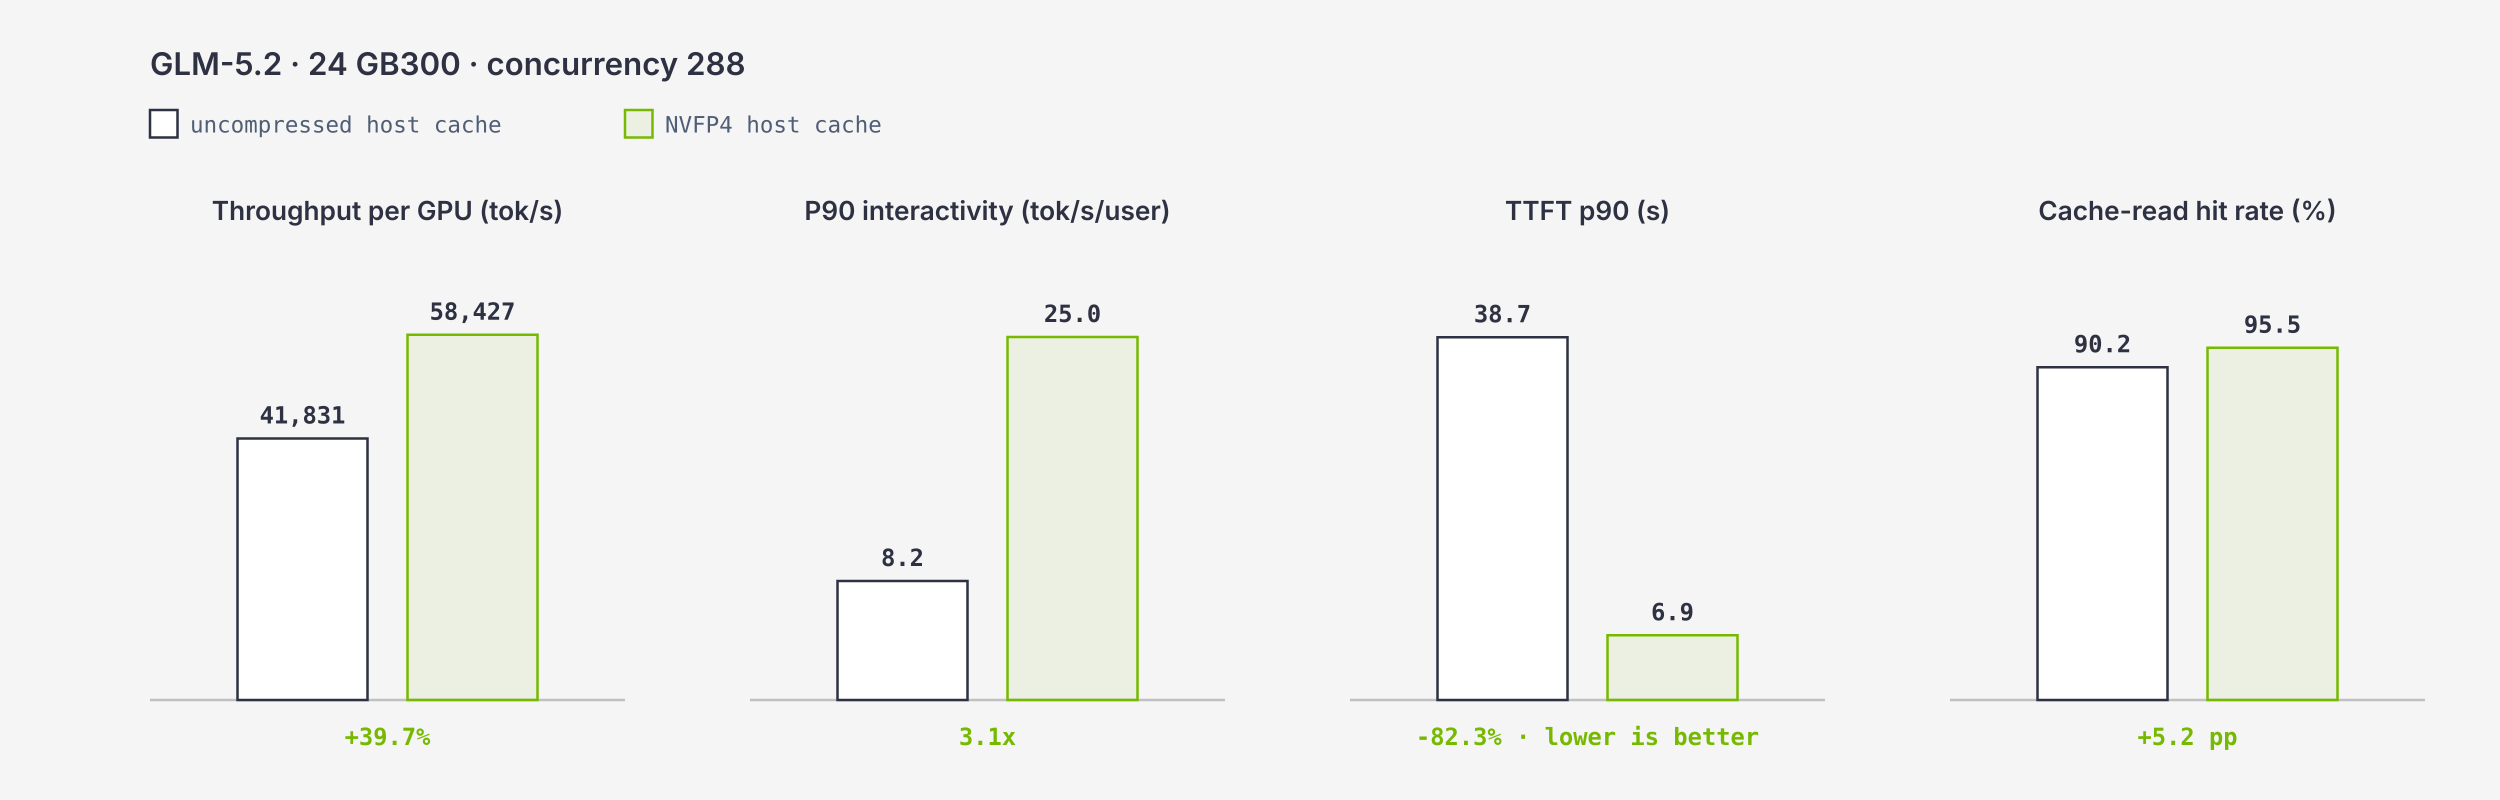
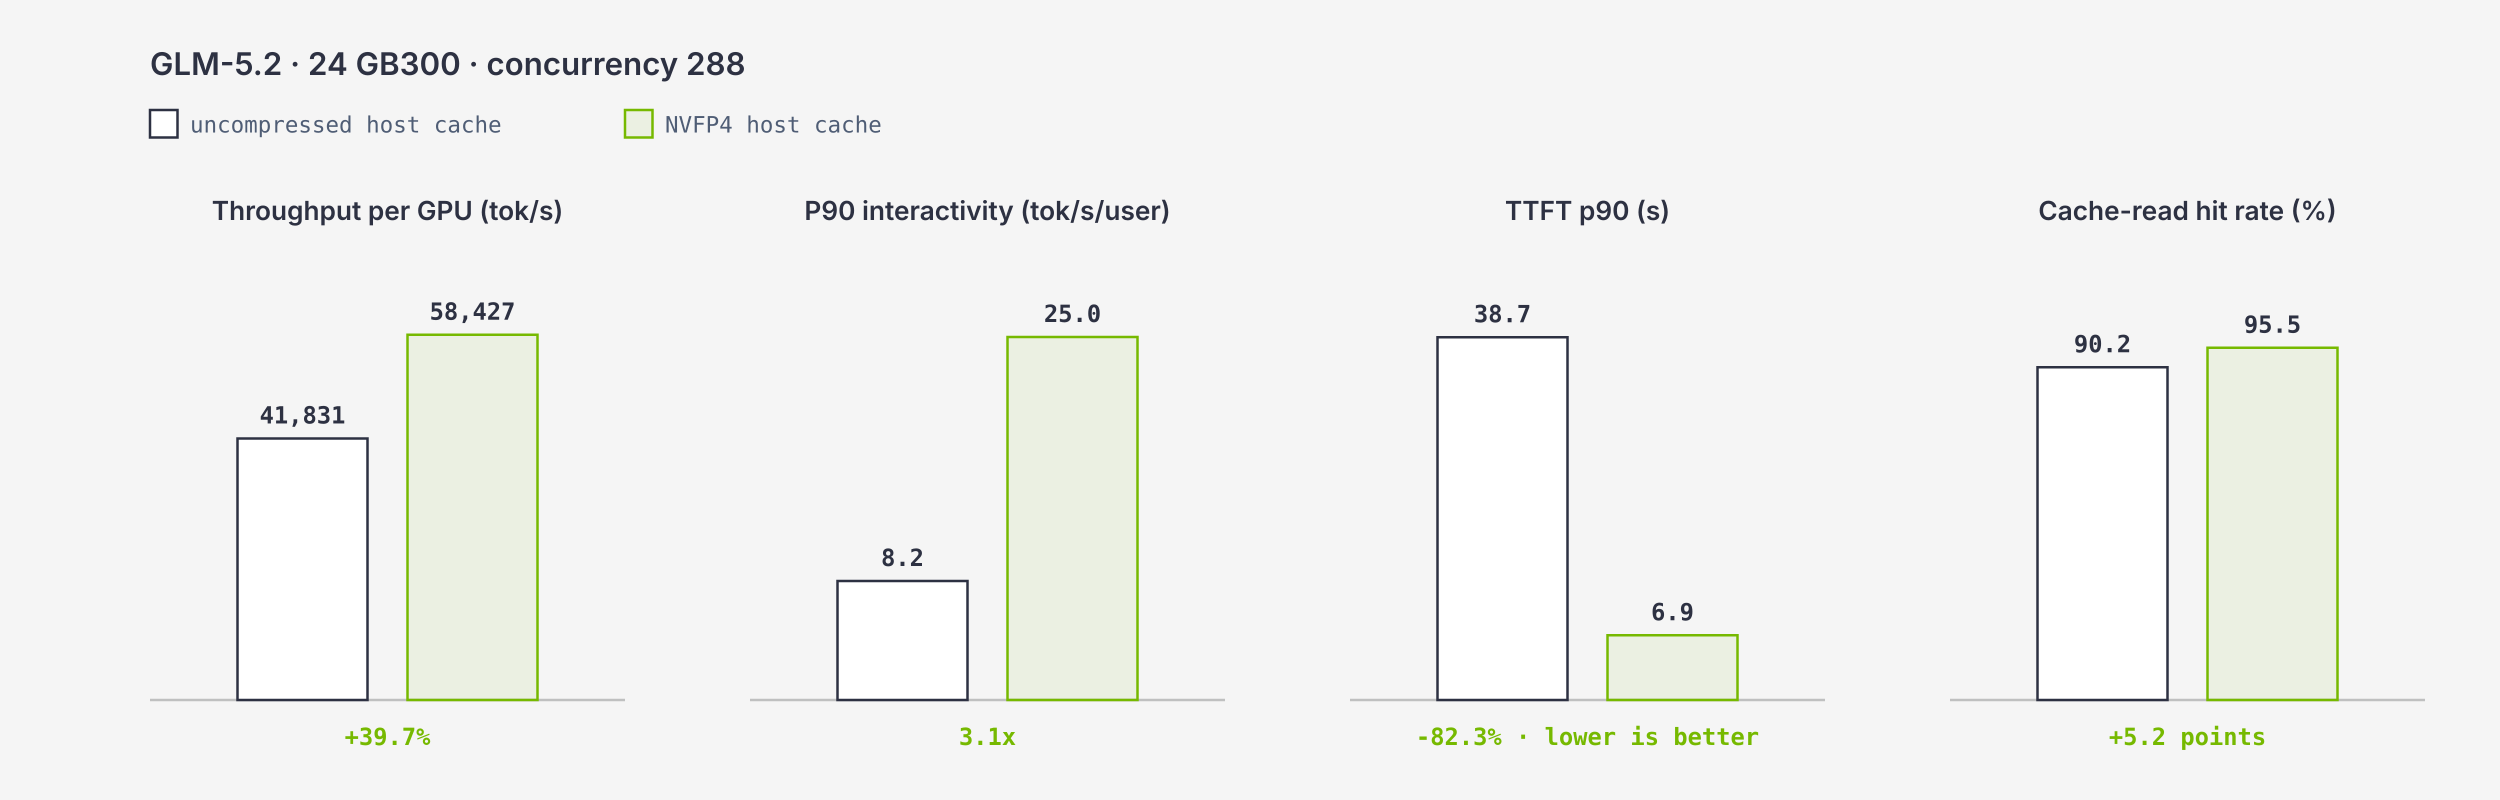
<svg xmlns="http://www.w3.org/2000/svg" viewBox="0 0 1000 320" width="1000" height="320">
  <defs>
    <marker id="ah" markerWidth="8" markerHeight="8" refX="7" refY="4" orient="auto" markerUnits="userSpaceOnUse">
      <path d="M0,0.5 L7,4 L0,7.5" fill="none" stroke="#4f5d75" stroke-width="1" />
    </marker>
  </defs>
  <rect width="1000" height="320" fill="#f5f5f5" />
  <text x="60.0" y="30.0" font-family="'Geist','Inter',system-ui,-apple-system,'Segoe UI',sans-serif" font-size="12.5" font-weight="600" fill="#2d3142" text-anchor="start">GLM-5.2 · 24 GB300 · concurrency 288</text>
  <rect x="60" y="44" width="11" height="11" fill="#ffffff" stroke="#2d3142" />
  <text x="76.0" y="53.0" font-family="'Geist Mono','SFMono-Regular',Menlo,Consolas,monospace" font-size="9" font-weight="500" fill="#4f5d75" text-anchor="start">uncompressed host cache</text>
  <rect x="250" y="44" width="11" height="11" fill="rgba(118,185,0,0.08)" stroke="#76B900" />
  <text x="266.0" y="53.0" font-family="'Geist Mono','SFMono-Regular',Menlo,Consolas,monospace" font-size="9" font-weight="500" fill="#4f5d75" text-anchor="start">NVFP4 host cache</text>
  <text x="155.0" y="88.0" font-family="'Geist','Inter',system-ui,-apple-system,'Segoe UI',sans-serif" font-size="10.5" font-weight="600" fill="#2d3142" text-anchor="middle">Throughput per GPU (tok/s)</text>
  <line x1="60" y1="280" x2="250" y2="280" stroke="#bfc0c0" stroke-width="1" />
  <rect x="95.0" y="175.4" width="52" height="104.6" fill="#ffffff" stroke="#2d3142" stroke-width="1" />
  <text x="121.0" y="169.4" font-family="'Geist Mono','SFMono-Regular',Menlo,Consolas,monospace" font-size="9.5" font-weight="600" fill="#2d3142" text-anchor="middle">41,831</text>
  <rect x="163.0" y="133.9" width="52" height="146.1" fill="rgba(118,185,0,0.08)" stroke="#76B900" stroke-width="1" />
  <text x="189.0" y="127.9" font-family="'Geist Mono','SFMono-Regular',Menlo,Consolas,monospace" font-size="9.5" font-weight="600" fill="#2d3142" text-anchor="middle">58,427</text>
  <text x="155.0" y="298.0" font-family="'Geist Mono','SFMono-Regular',Menlo,Consolas,monospace" font-size="9.5" font-weight="600" fill="#76B900" text-anchor="middle">+39.7%</text>
  <text x="395.0" y="88.0" font-family="'Geist','Inter',system-ui,-apple-system,'Segoe UI',sans-serif" font-size="10.5" font-weight="600" fill="#2d3142" text-anchor="middle">P90 interactivity (tok/s/user)</text>
  <line x1="300" y1="280" x2="490" y2="280" stroke="#bfc0c0" stroke-width="1" />
  <rect x="335.0" y="232.4" width="52" height="47.6" fill="#ffffff" stroke="#2d3142" stroke-width="1" />
  <text x="361.0" y="226.4" font-family="'Geist Mono','SFMono-Regular',Menlo,Consolas,monospace" font-size="9.5" font-weight="600" fill="#2d3142" text-anchor="middle">8.2</text>
  <rect x="403.0" y="134.8" width="52" height="145.2" fill="rgba(118,185,0,0.08)" stroke="#76B900" stroke-width="1" />
  <text x="429.0" y="128.8" font-family="'Geist Mono','SFMono-Regular',Menlo,Consolas,monospace" font-size="9.5" font-weight="600" fill="#2d3142" text-anchor="middle">25.0</text>
  <text x="395.0" y="298.0" font-family="'Geist Mono','SFMono-Regular',Menlo,Consolas,monospace" font-size="9.5" font-weight="600" fill="#76B900" text-anchor="middle">3.1x</text>
  <text x="635.0" y="88.0" font-family="'Geist','Inter',system-ui,-apple-system,'Segoe UI',sans-serif" font-size="10.5" font-weight="600" fill="#2d3142" text-anchor="middle">TTFT p90 (s)</text>
  <line x1="540" y1="280" x2="730" y2="280" stroke="#bfc0c0" stroke-width="1" />
  <rect x="575.0" y="134.9" width="52" height="145.1" fill="#ffffff" stroke="#2d3142" stroke-width="1" />
  <text x="601.0" y="128.9" font-family="'Geist Mono','SFMono-Regular',Menlo,Consolas,monospace" font-size="9.5" font-weight="600" fill="#2d3142" text-anchor="middle">38.7</text>
  <rect x="643.0" y="254.1" width="52" height="25.9" fill="rgba(118,185,0,0.08)" stroke="#76B900" stroke-width="1" />
  <text x="669.0" y="248.1" font-family="'Geist Mono','SFMono-Regular',Menlo,Consolas,monospace" font-size="9.5" font-weight="600" fill="#2d3142" text-anchor="middle">6.9</text>
  <text x="635.0" y="298.0" font-family="'Geist Mono','SFMono-Regular',Menlo,Consolas,monospace" font-size="9.5" font-weight="600" fill="#76B900" text-anchor="middle">-82.3% · lower is better</text>
  <text x="875.0" y="88.0" font-family="'Geist','Inter',system-ui,-apple-system,'Segoe UI',sans-serif" font-size="10.5" font-weight="600" fill="#2d3142" text-anchor="middle">Cache-read hit rate (%)</text>
  <line x1="780" y1="280" x2="970" y2="280" stroke="#bfc0c0" stroke-width="1" />
  <rect x="815.0" y="146.9" width="52" height="133.1" fill="#ffffff" stroke="#2d3142" stroke-width="1" />
  <text x="841.0" y="140.9" font-family="'Geist Mono','SFMono-Regular',Menlo,Consolas,monospace" font-size="9.5" font-weight="600" fill="#2d3142" text-anchor="middle">90.2</text>
  <rect x="883.0" y="139.1" width="52" height="140.9" fill="rgba(118,185,0,0.08)" stroke="#76B900" stroke-width="1" />
  <text x="909.0" y="133.1" font-family="'Geist Mono','SFMono-Regular',Menlo,Consolas,monospace" font-size="9.5" font-weight="600" fill="#2d3142" text-anchor="middle">95.5</text>
-   <text x="875.0" y="298.0" font-family="'Geist Mono','SFMono-Regular',Menlo,Consolas,monospace" font-size="9.5" font-weight="600" fill="#76B900" text-anchor="middle">+5.2 pp</text>
+   <text x="875.0" y="298.0" font-family="'Geist Mono','SFMono-Regular',Menlo,Consolas,monospace" font-size="9.5" font-weight="600" fill="#76B900" text-anchor="middle">+5.2 points</text>
</svg>
